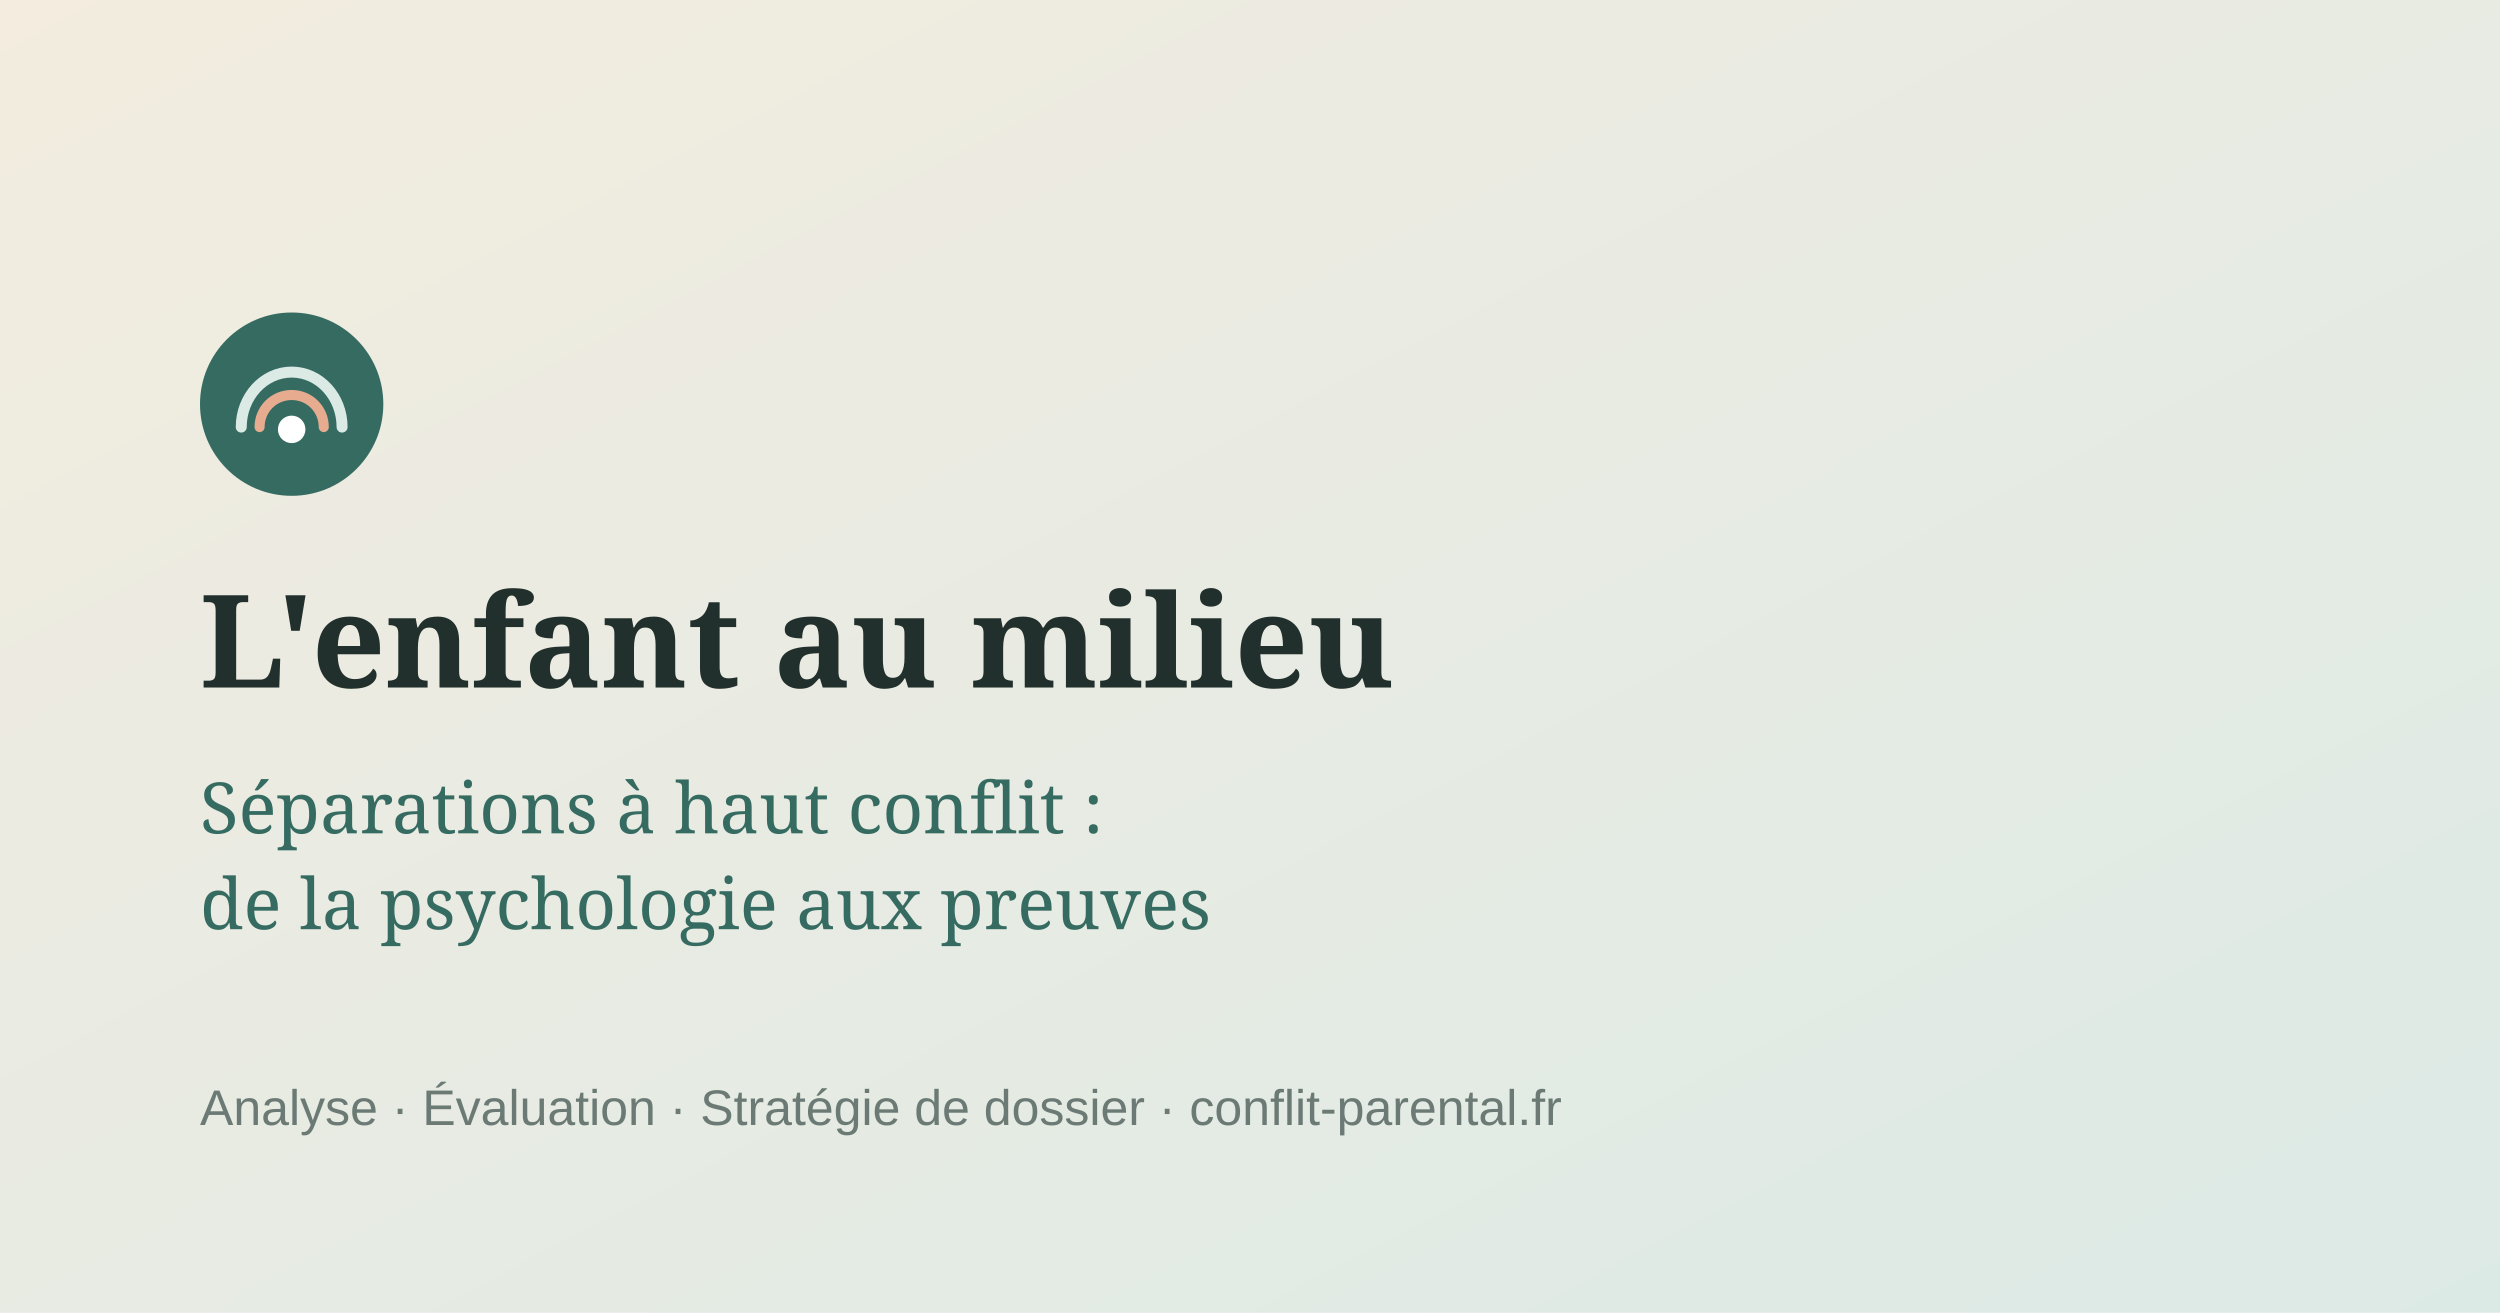
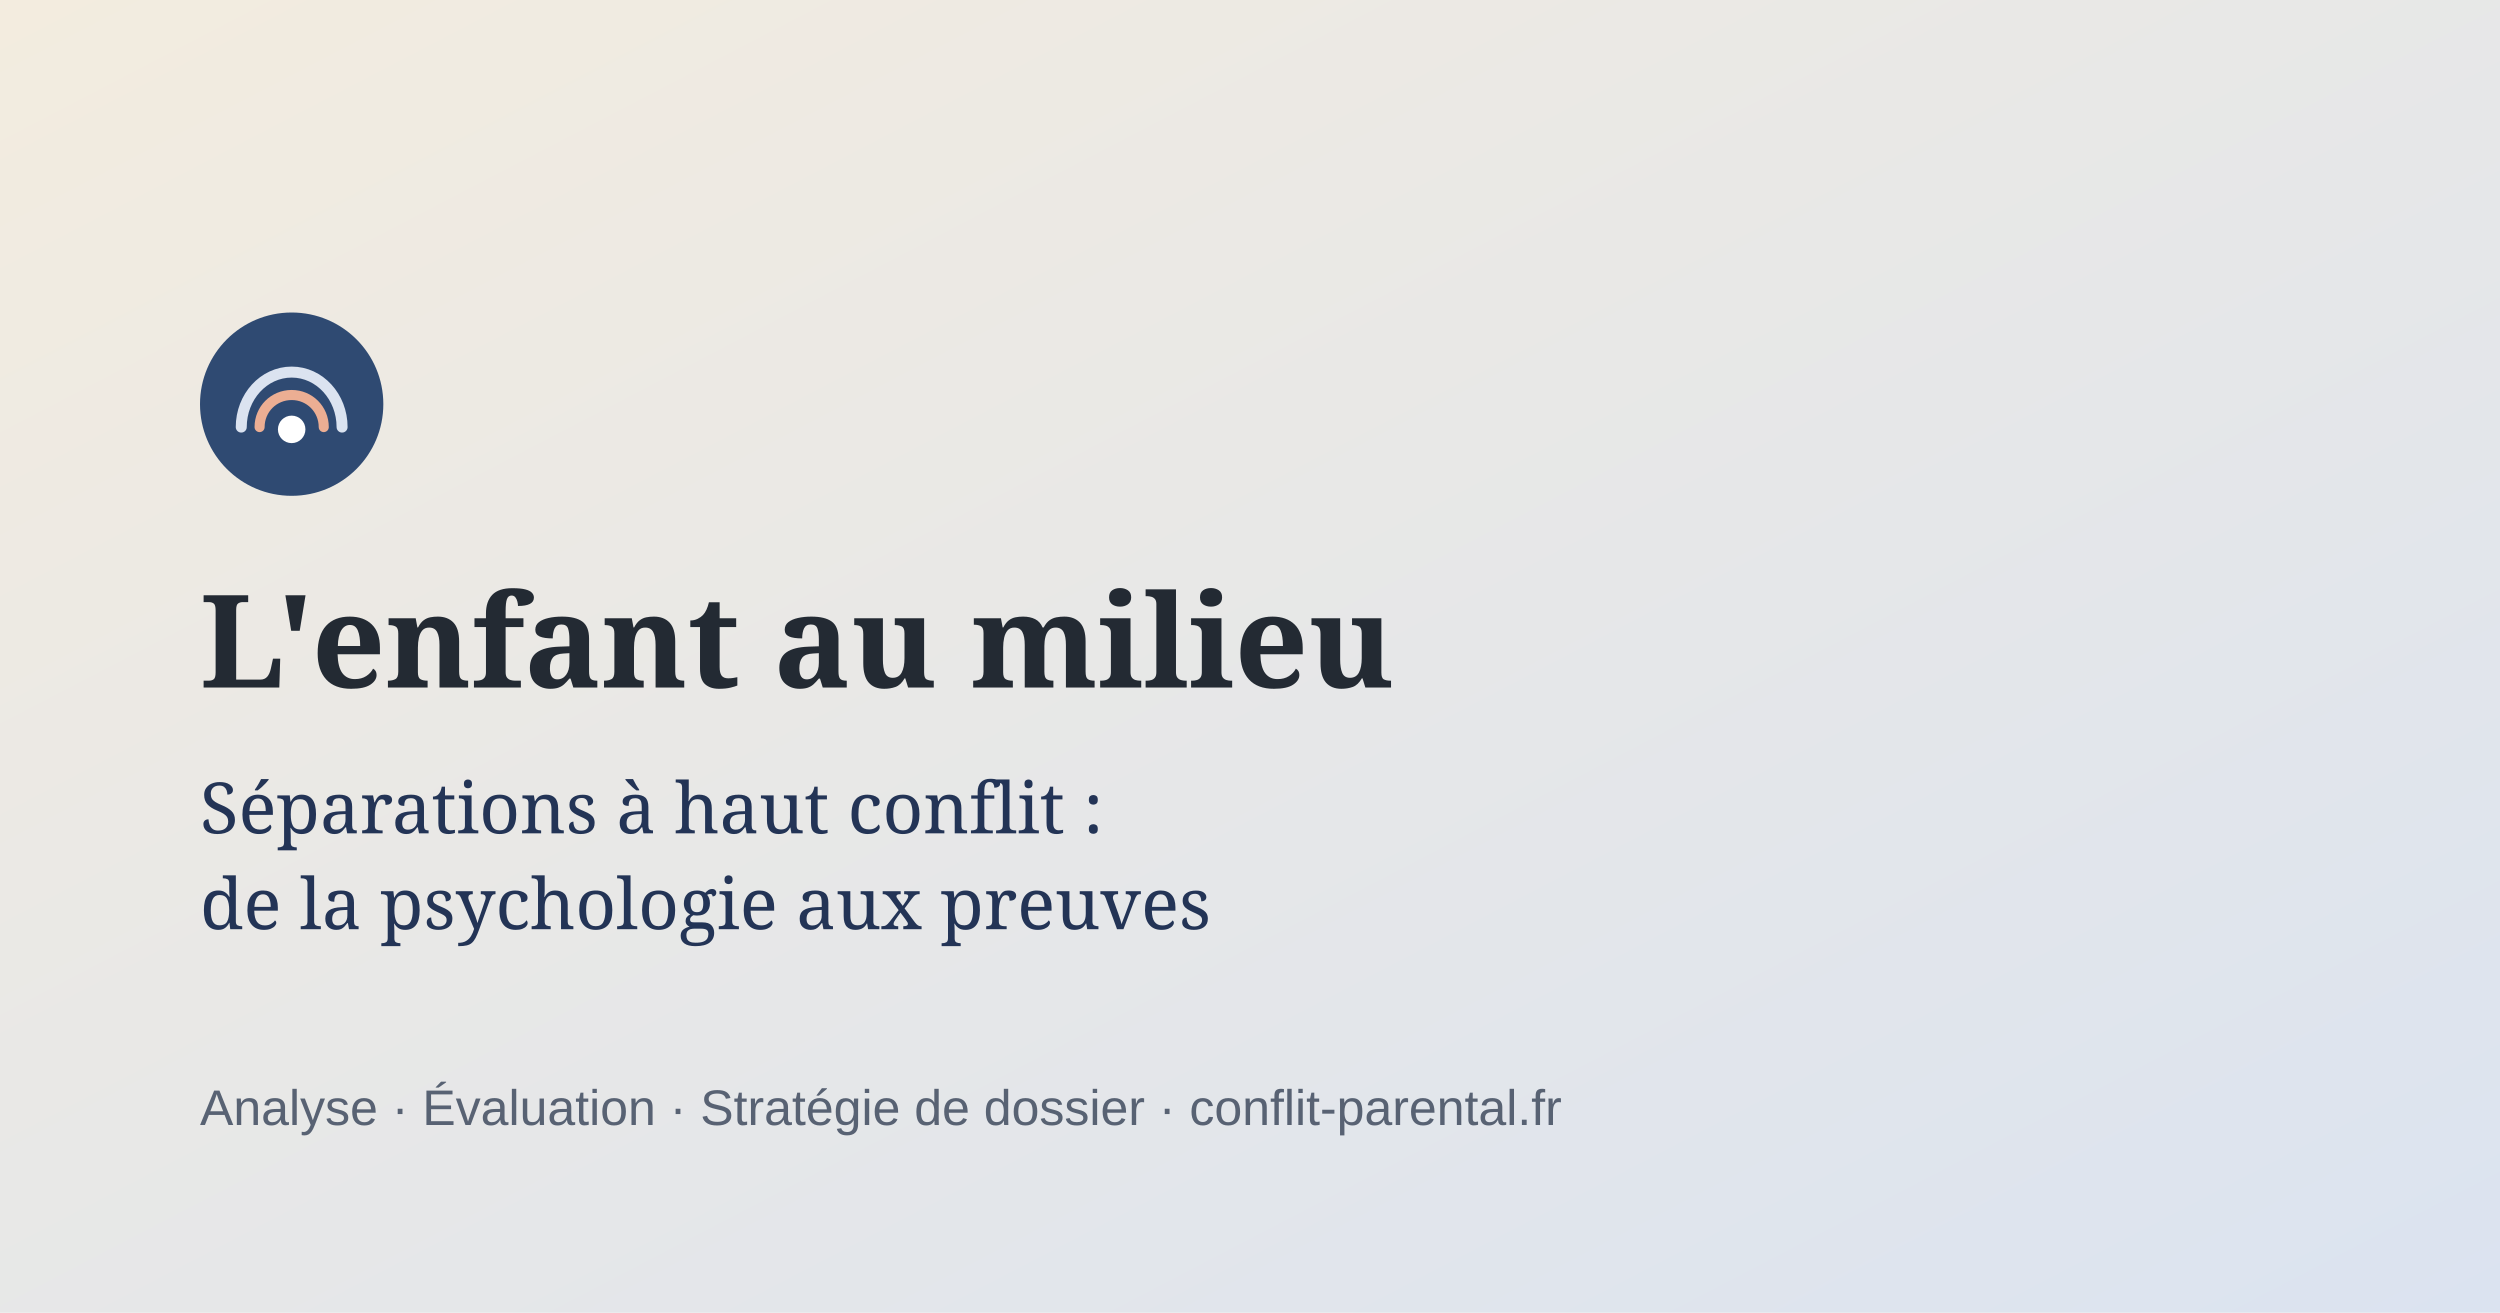
<svg xmlns="http://www.w3.org/2000/svg" viewBox="0 0 1200 630" width="1200" height="630">
  <defs>
    <linearGradient id="bg" x1="0" y1="0" x2="1" y2="1">
      <stop offset="0" stop-color="#f3ecdf" />
-       <stop offset="1" stop-color="#dceae6" />
+       <stop offset="1" stop-color="#dbe3f0" />
    </linearGradient>
  </defs>
  <rect width="1200" height="630" fill="url(#bg)" />
  <g transform="translate(96 150)">
    <g transform="scale(2.2)">
-       <circle cx="20" cy="20" r="20" fill="#356b61" />
-       <path d="M9 25c0-6.6 4.9-12 11-12s11 5.4 11 12" stroke="#dceae6" stroke-width="2.4" stroke-linecap="round" fill="none" />
-       <path d="M13 25c0-3.9 3.1-7 7-7s7 3.1 7 7" stroke="#e7ac90" stroke-width="2.2" stroke-linecap="round" fill="none" />
+       <circle cx="20" cy="20" r="20" fill="#2f4a72" />
+       <path d="M9 25c0-6.6 4.9-12 11-12s11 5.4 11 12" stroke="#dbe3f0" stroke-width="2.4" stroke-linecap="round" fill="none" />
+       <path d="M13 25c0-3.9 3.1-7 7-7s7 3.1 7 7" stroke="#ecae93" stroke-width="2.2" stroke-linecap="round" fill="none" />
      <circle cx="20" cy="25.5" r="3" fill="#ffffff" />
    </g>
  </g>
-   <text x="96" y="330" font-family="Georgia, serif" font-size="62" fill="#22302d" font-weight="600">L'enfant au milieu</text>
-   <text x="96" y="400" font-family="Georgia, serif" font-size="34" fill="#356b61">Séparations à haut conflit :</text>
-   <text x="96" y="446" font-family="Georgia, serif" font-size="34" fill="#356b61">de la psychologie aux preuves</text>
-   <text x="96" y="540" font-family="Arial, sans-serif" font-size="24" fill="#6c7a75">Analyse · Évaluation · Stratégie de dossier · conflit-parental.fr</text>
+   <text x="96" y="330" font-family="Georgia, serif" font-size="62" fill="#232a33" font-weight="600">L'enfant au milieu</text>
+   <text x="96" y="400" font-family="Georgia, serif" font-size="34" fill="#233456">Séparations à haut conflit :</text>
+   <text x="96" y="446" font-family="Georgia, serif" font-size="34" fill="#233456">de la psychologie aux preuves</text>
+   <text x="96" y="540" font-family="Arial, sans-serif" font-size="24" fill="#586273">Analyse · Évaluation · Stratégie de dossier · conflit-parental.fr</text>
</svg>
